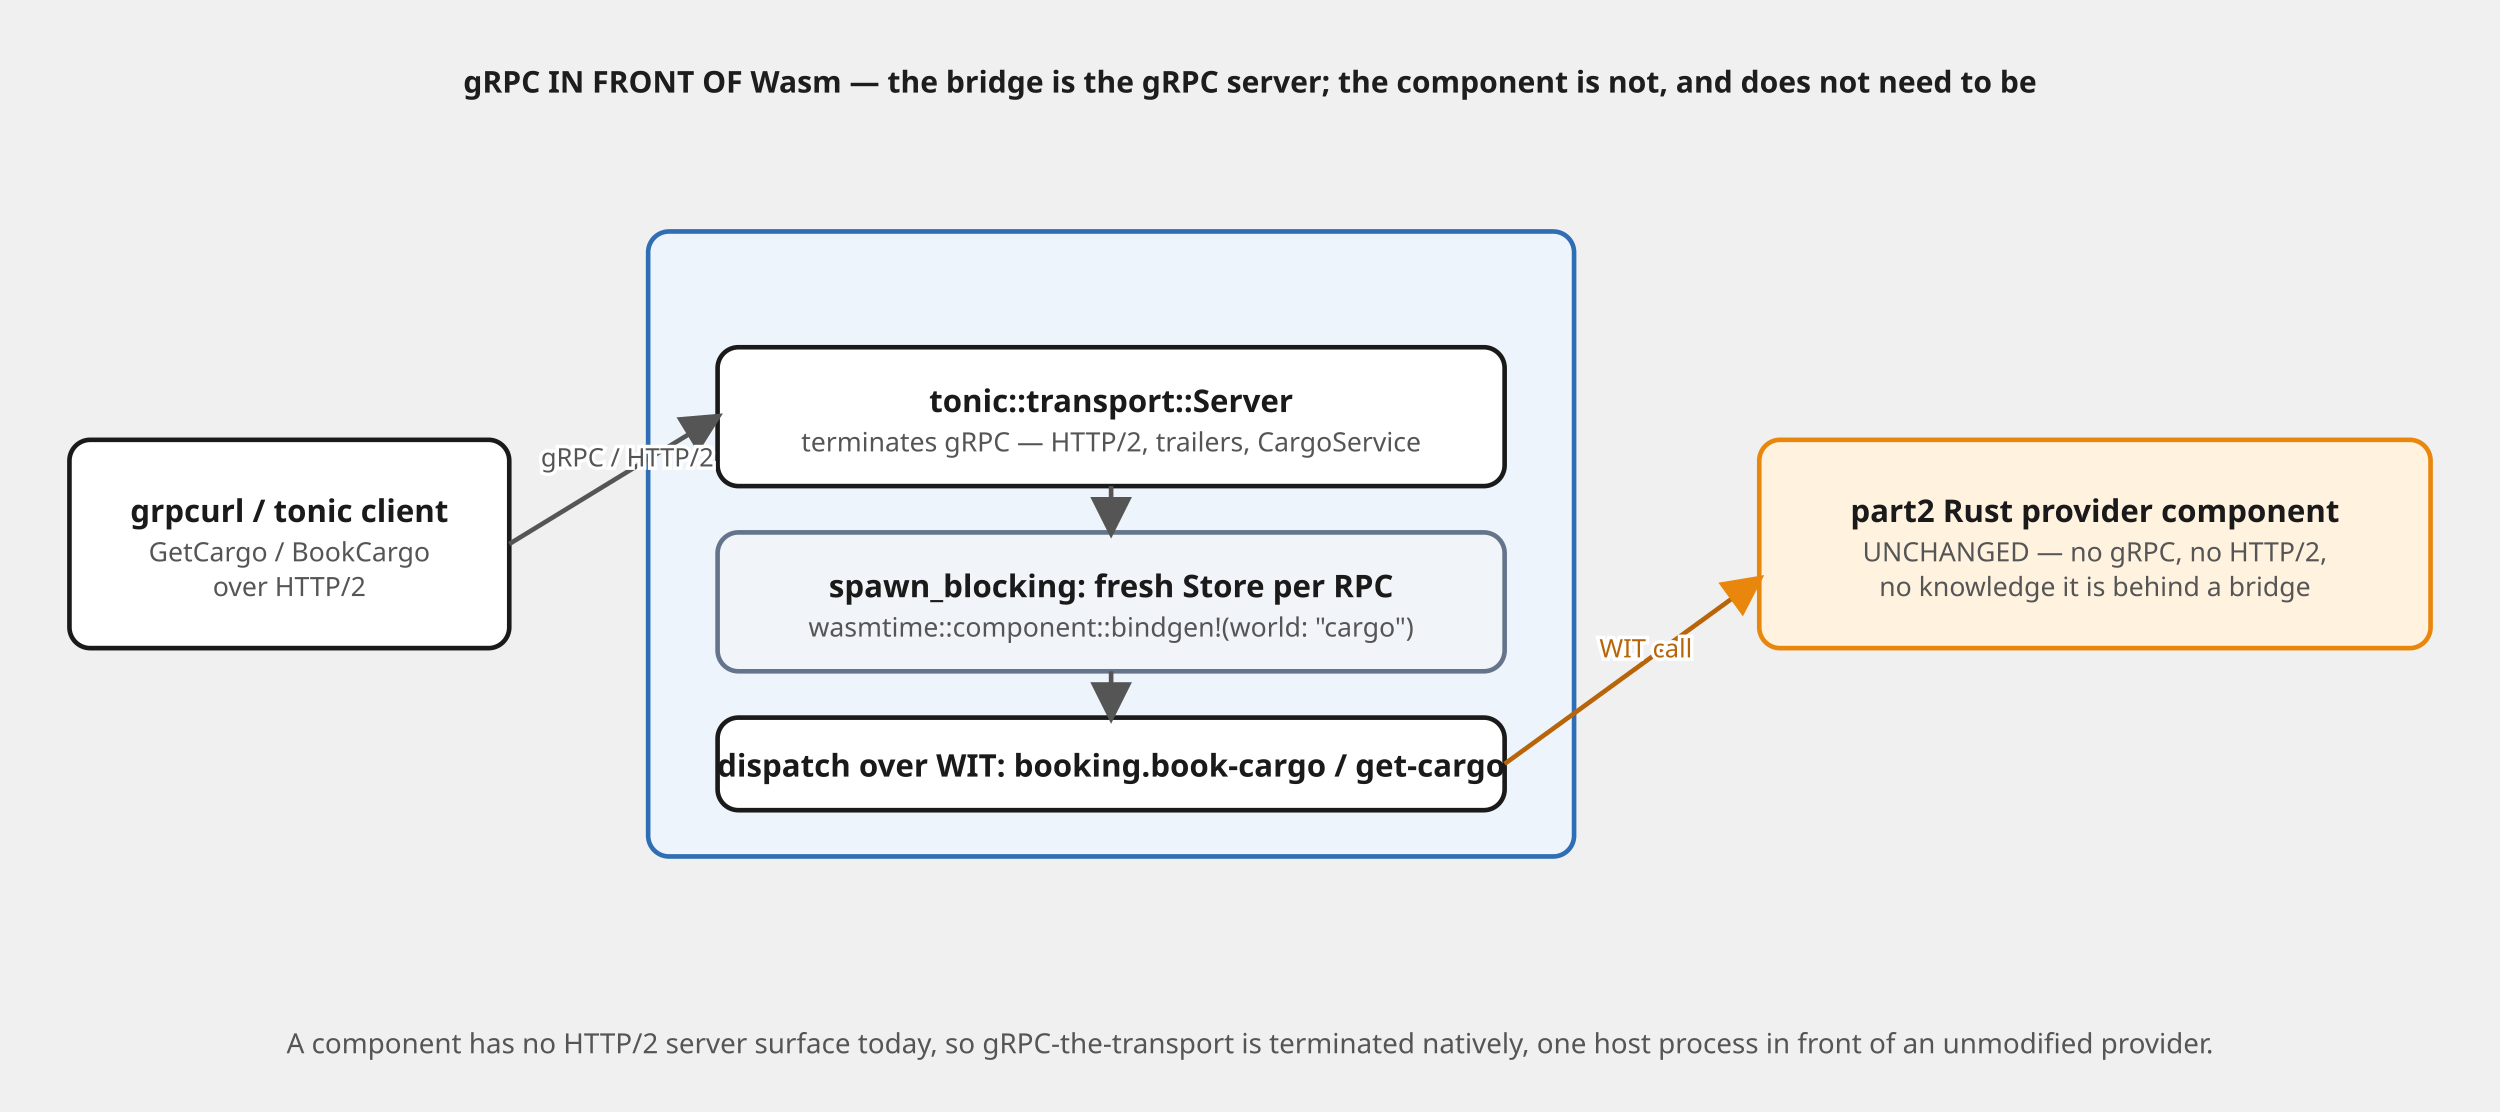
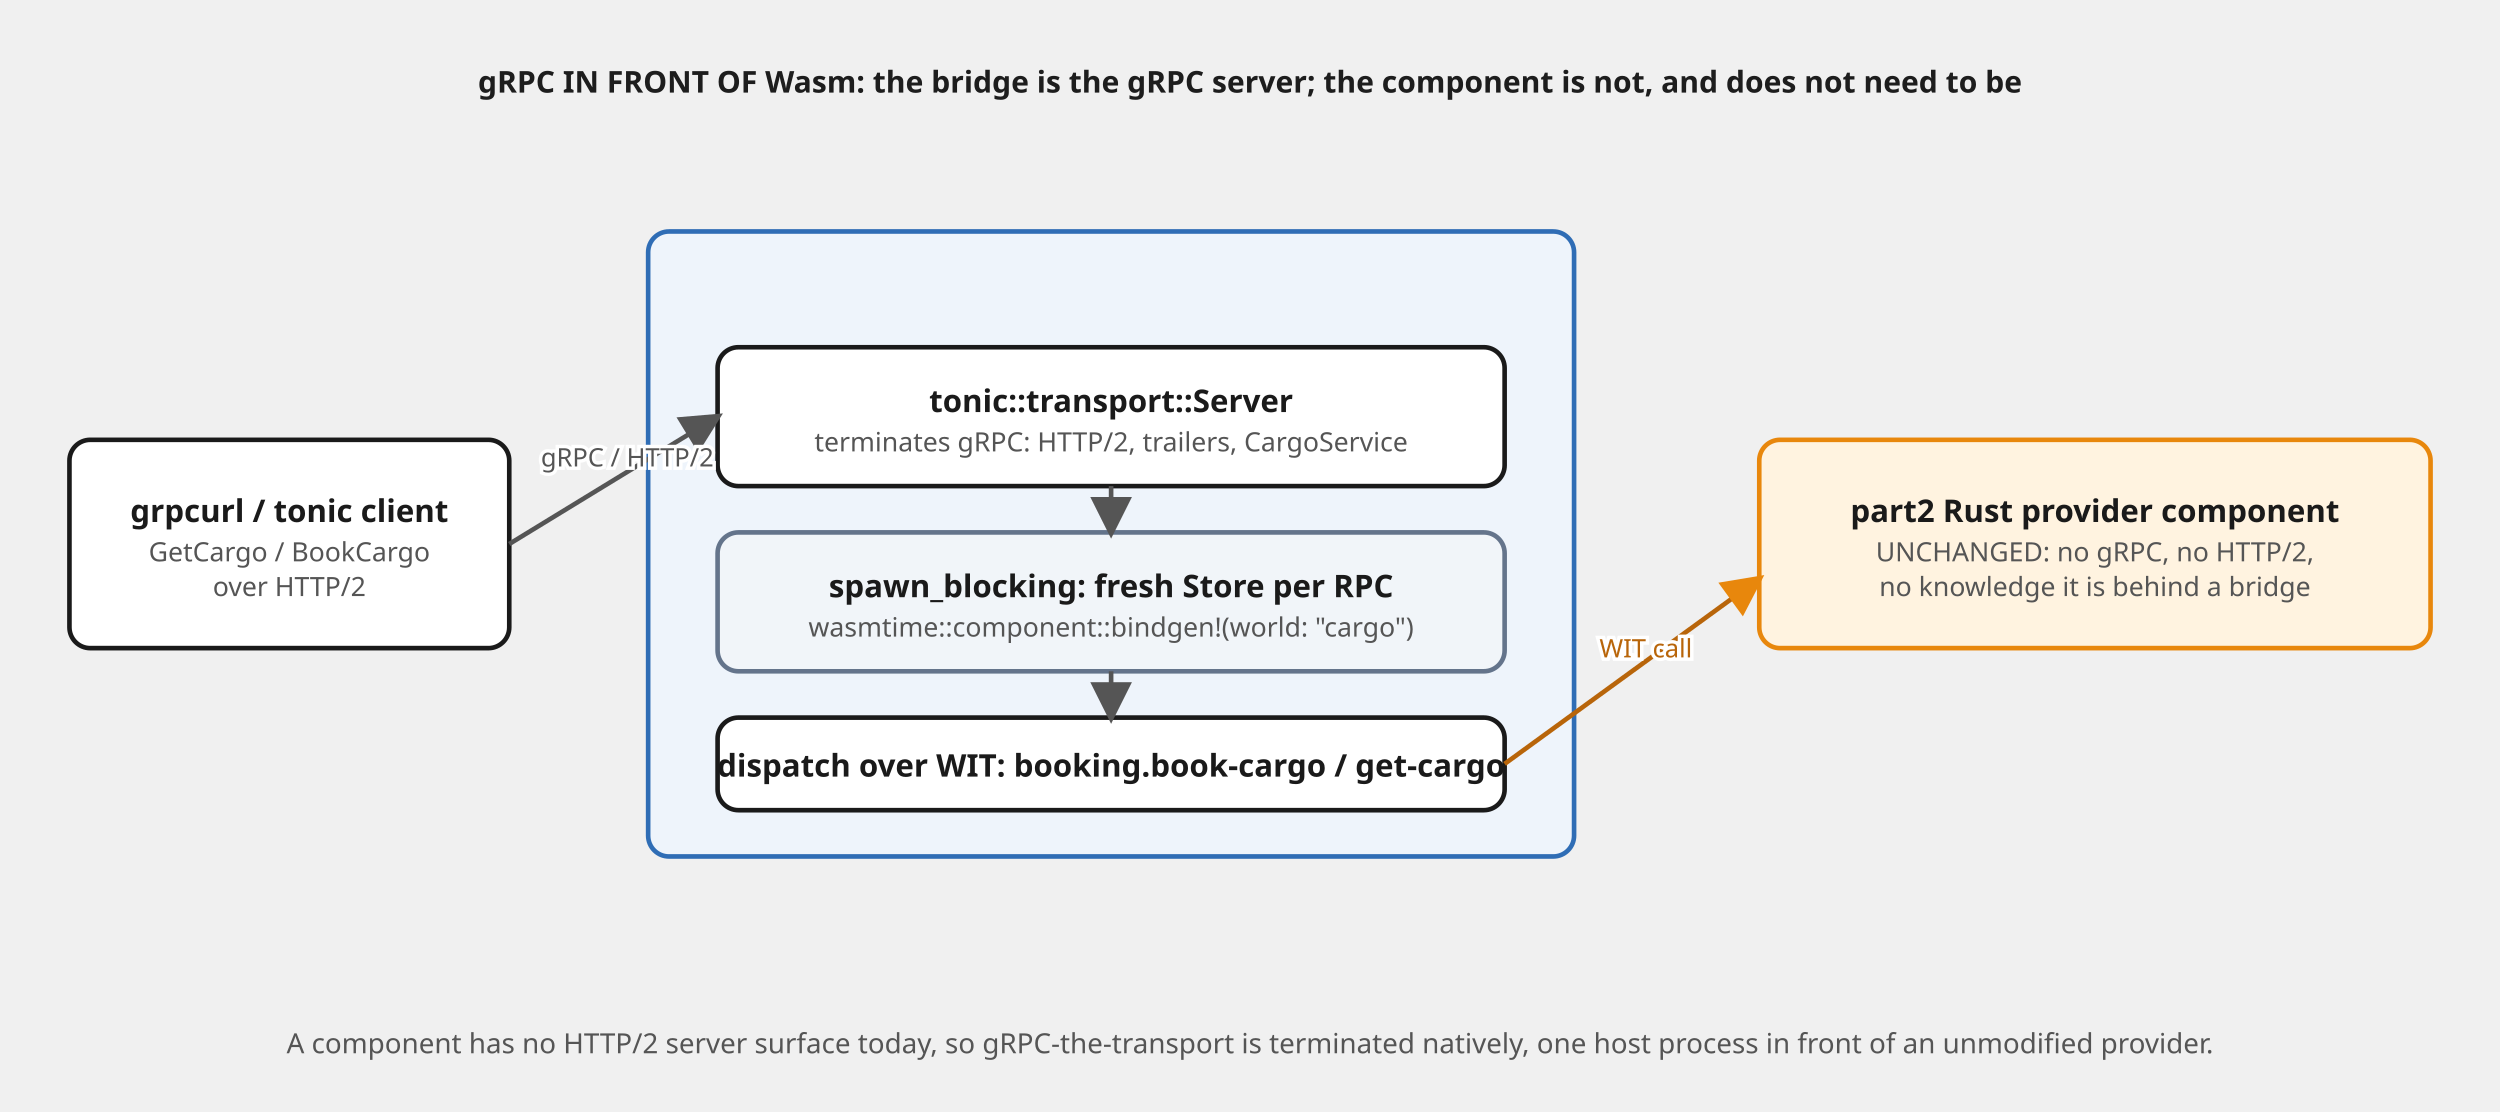
<svg xmlns="http://www.w3.org/2000/svg" viewBox="0 0 1080 480" font-family="'Red Hat Text', system-ui, sans-serif" role="img">
  <defs>
    <marker id="a" viewBox="0 0 10 10" refX="8.5" refY="5" markerWidth="9" markerHeight="9" orient="auto-start-reverse">
      <path d="M0,0 L10,5 L0,10 z" fill="#555" />
    </marker>
    <marker id="am" viewBox="0 0 10 10" refX="8.5" refY="5" markerWidth="9" markerHeight="9" orient="auto-start-reverse">
      <path d="M0,0 L10,5 L0,10 z" fill="#e8870c" />
    </marker>
  </defs>
  <rect x="30" y="190" width="190" height="90" rx="9" fill="#ffffff" stroke="#1a1a1a" stroke-width="2" />
  <text x="125.0" y="225.5" font-size="13.5" font-weight="700" fill="#1a1a1a" text-anchor="middle">grpcurl / tonic client</text>
  <text x="125.0" y="242.5" font-size="11.5" fill="#555555" text-anchor="middle">GetCargo / BookCargo</text>
  <text x="125.0" y="257.5" font-size="11.5" fill="#555555" text-anchor="middle">over HTTP/2</text>
  <rect x="280" y="100" width="400" height="270" rx="9" fill="#eef4fb" stroke="#2f6db5" stroke-width="2" />
  <text x="480.0" y="240.5" font-size="13.5" font-weight="700" fill="#1a1a1a" text-anchor="middle">cargo-grpc-bridge (native host)</text>
  <rect x="310" y="150" width="340" height="60" rx="9" fill="#ffffff" stroke="#1a1a1a" stroke-width="2" />
  <text x="480.0" y="178.0" font-size="13.5" font-weight="700" fill="#1a1a1a" text-anchor="middle">tonic::transport::Server</text>
-   <text x="480.0" y="195.0" font-size="11.5" fill="#555555" text-anchor="middle">terminates gRPC — HTTP/2, trailers, CargoService</text>
+   <text x="480.0" y="195.0" font-size="11.5" fill="#555555" text-anchor="middle">terminates gRPC: HTTP/2, trailers, CargoService</text>
  <rect x="310" y="230" width="340" height="60" rx="9" fill="#f1f5f9" stroke="#64748b" stroke-width="2" />
  <text x="480.0" y="258.0" font-size="13.5" font-weight="700" fill="#1a1a1a" text-anchor="middle">spawn_blocking: fresh Store per RPC</text>
  <text x="480.0" y="275.0" font-size="11.5" fill="#555555" text-anchor="middle">wasmtime::component::bindgen!(world: "cargo")</text>
  <rect x="310" y="310" width="340" height="40" rx="9" fill="#ffffff" stroke="#1a1a1a" stroke-width="2" />
  <text x="480.0" y="335.5" font-size="13.5" font-weight="700" fill="#1a1a1a" text-anchor="middle">dispatch over WIT: booking.book-cargo / get-cargo</text>
  <rect x="760" y="190" width="290" height="90" rx="9" fill="#fff3e0" stroke="#e8870c" stroke-width="2" />
  <text x="905.0" y="225.5" font-size="13.5" font-weight="700" fill="#1a1a1a" text-anchor="middle">part2 Rust provider component</text>
-   <text x="905.0" y="242.5" font-size="11.5" fill="#555555" text-anchor="middle">UNCHANGED — no gRPC, no HTTP/2,</text>
+   <text x="905.0" y="242.5" font-size="11.5" fill="#555555" text-anchor="middle">UNCHANGED: no gRPC, no HTTP/2,</text>
  <text x="905.0" y="257.5" font-size="11.5" fill="#555555" text-anchor="middle">no knowledge it is behind a bridge</text>
  <path d="M220,235 L310,180" fill="none" stroke="#555" stroke-width="2" marker-end="url(#a)" />
  <text x="271.0" y="201.5" font-size="11" fill="#ffffff" stroke="#ffffff" stroke-width="3" paint-order="stroke" text-anchor="middle">gRPC / HTTP/2</text>
  <text x="271.0" y="201.5" font-size="11" fill="#555" text-anchor="middle">gRPC / HTTP/2</text>
  <path d="M480,210 L480,230" fill="none" stroke="#555" stroke-width="2" marker-end="url(#a)" />
  <path d="M480,290 L480,310" fill="none" stroke="#555" stroke-width="2" marker-end="url(#a)" />
  <path d="M650,330 L760,250" fill="none" stroke="#b8650a" stroke-width="2" marker-end="url(#am)" />
  <text x="711.0" y="284.0" font-size="11" fill="#ffffff" stroke="#ffffff" stroke-width="3" paint-order="stroke" text-anchor="middle">WIT call</text>
  <text x="711.0" y="284.0" font-size="11" fill="#b8650a" text-anchor="middle">WIT call</text>
-   <text x="540" y="40" font-size="13" fill="#1d1d1d" text-anchor="middle" font-weight="700">gRPC IN FRONT OF Wasm — the bridge is the gRPC server; the component is not, and does not need to be</text>
+   <text x="540" y="40" font-size="13" fill="#1d1d1d" text-anchor="middle" font-weight="700">gRPC IN FRONT OF Wasm: the bridge is the gRPC server; the component is not, and does not need to be</text>
  <text x="540" y="455" font-size="12" fill="#555555" text-anchor="middle">A component has no HTTP/2 server surface today, so gRPC-the-transport is terminated natively, one host process in front of an unmodified provider.</text>
</svg>
